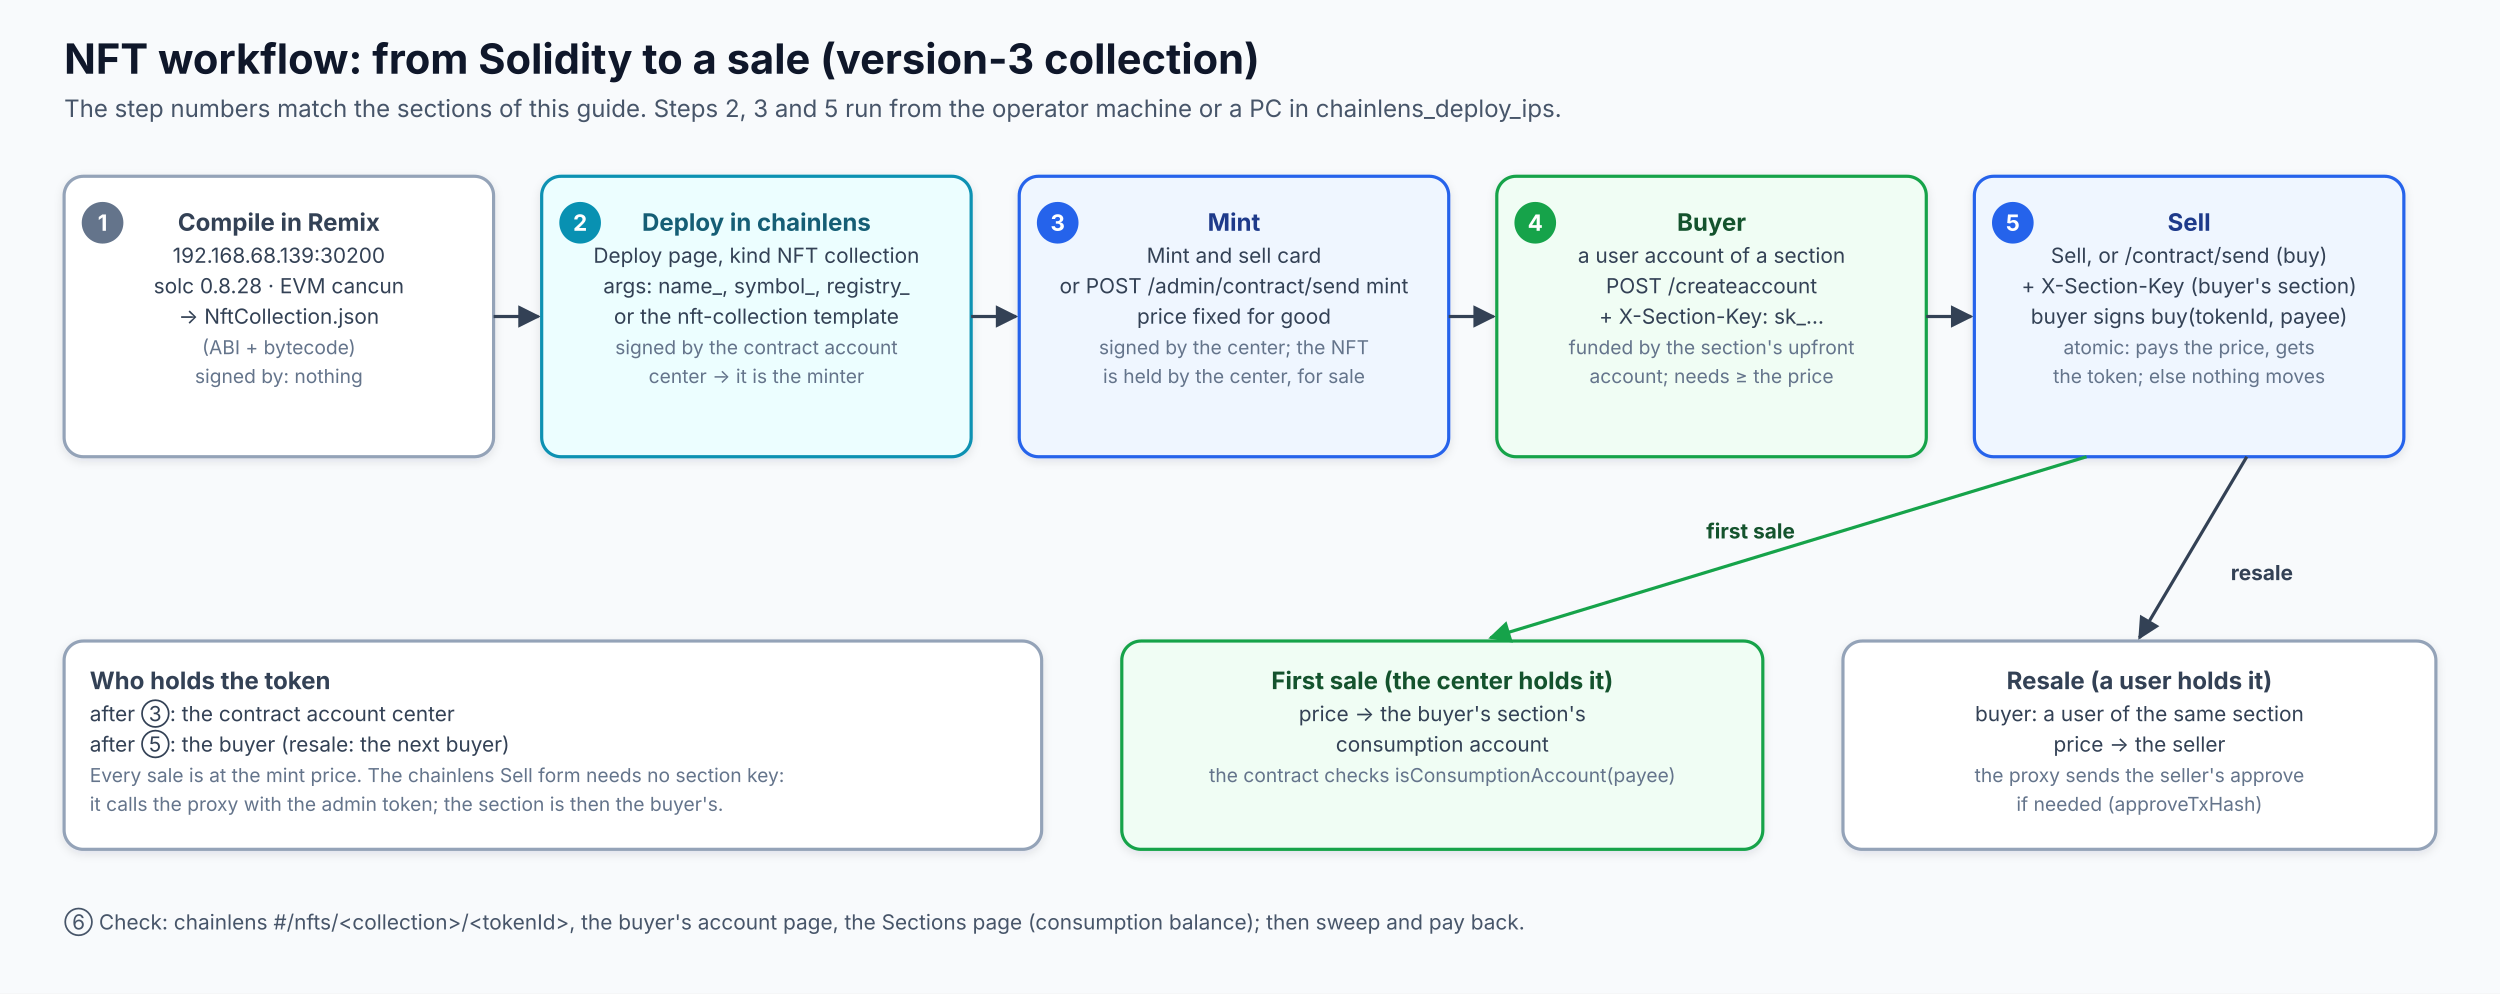
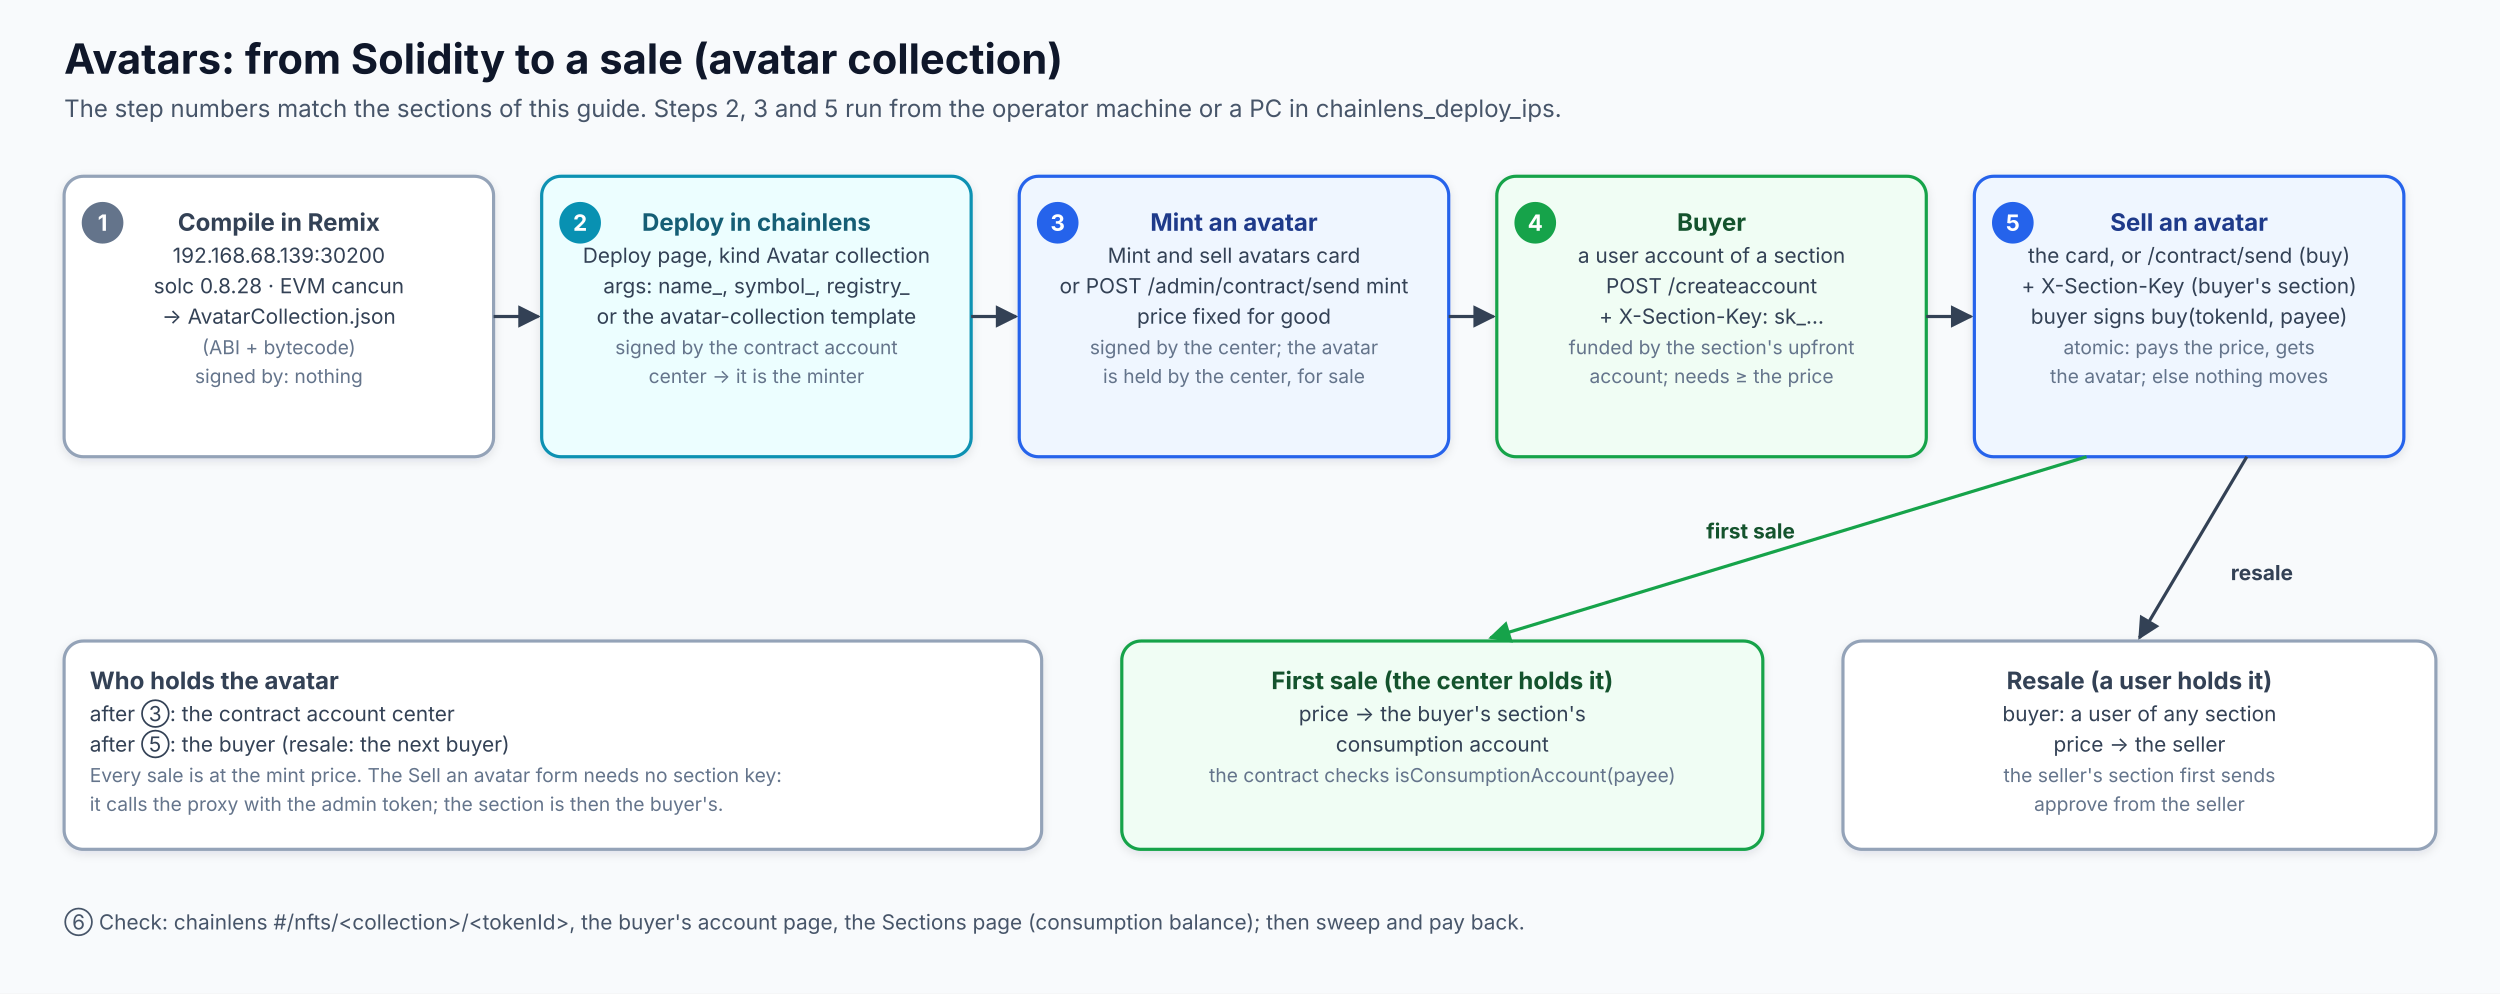
<svg xmlns="http://www.w3.org/2000/svg" width="1560" height="620" viewBox="0 0 1560 620" font-family="Inter, 'Segoe UI', Helvetica, Arial, sans-serif">
  <defs>
    <marker id="a" viewBox="0 0 10 10" refX="9" refY="5" markerWidth="7" markerHeight="7" orient="auto-start-reverse">
      <path d="M0,0 L10,5 L0,10 z" fill="#334155" />
    </marker>
    <marker id="aG" viewBox="0 0 10 10" refX="9" refY="5" markerWidth="7" markerHeight="7" orient="auto-start-reverse">
      <path d="M0,0 L10,5 L0,10 z" fill="#16a34a" />
    </marker>
    <marker id="aB" viewBox="0 0 10 10" refX="9" refY="5" markerWidth="7" markerHeight="7" orient="auto-start-reverse">
      <path d="M0,0 L10,5 L0,10 z" fill="#2563eb" />
    </marker>
    <marker id="aP" viewBox="0 0 10 10" refX="9" refY="5" markerWidth="7" markerHeight="7" orient="auto-start-reverse">
      <path d="M0,0 L10,5 L0,10 z" fill="#7c3aed" />
    </marker>
    <marker id="aC" viewBox="0 0 10 10" refX="9" refY="5" markerWidth="7" markerHeight="7" orient="auto-start-reverse">
      <path d="M0,0 L10,5 L0,10 z" fill="#0891b2" />
    </marker>
    <marker id="aM" viewBox="0 0 10 10" refX="9" refY="5" markerWidth="7" markerHeight="7" orient="auto-start-reverse">
      <path d="M0,0 L10,5 L0,10 z" fill="#059669" />
    </marker>
    <marker id="aR" viewBox="0 0 10 10" refX="9" refY="5" markerWidth="7" markerHeight="7" orient="auto-start-reverse">
      <path d="M0,0 L10,5 L0,10 z" fill="#e11d48" />
    </marker>
    <marker id="aO" viewBox="0 0 10 10" refX="9" refY="5" markerWidth="7" markerHeight="7" orient="auto-start-reverse">
      <path d="M0,0 L10,5 L0,10 z" fill="#f59e0b" />
    </marker>
    <filter id="sh" x="-5%" y="-5%" width="110%" height="115%">
      <feDropShadow dx="0" dy="2" stdDeviation="3" flood-color="#0f172a" flood-opacity="0.10" />
    </filter>
  </defs>
  <rect width="1560" height="620" fill="#f8fafc" />
-   <text x="40" y="46" font-size="26" fill="#0f172a" font-weight="700">NFT workflow: from Solidity to a sale (version-3 collection)</text>
+   <text x="40" y="46" font-size="26" fill="#0f172a" font-weight="700">Avatars: from Solidity to a sale (avatar collection)</text>
  <text x="40" y="73" font-size="15" fill="#475569">The step numbers match the sections of this guide. Steps 2, 3 and 5 run from the operator machine or a PC in chainlens_deploy_ips.</text>
  <rect x="40" y="110" width="268" height="175" rx="12" fill="#ffffff" stroke="#94a3b8" stroke-width="2" filter="url(#sh)" />
  <text x="174.0" y="144" font-size="15" fill="#334155" font-weight="700" text-anchor="middle">Compile in Remix</text>
  <text x="174.0" y="164" font-size="13" fill="#334155" font-weight="400" text-anchor="middle">192.168.68.139:30200</text>
  <text x="174.0" y="183" font-size="13" fill="#334155" font-weight="400" text-anchor="middle">solc 0.8.28 · EVM cancun</text>
-   <text x="174.0" y="202" font-size="13" fill="#334155" font-weight="400" text-anchor="middle">→ NftCollection.json</text>
+   <text x="174.0" y="202" font-size="13" fill="#334155" font-weight="400" text-anchor="middle">→ AvatarCollection.json</text>
  <text x="174.0" y="221" font-size="12" fill="#64748b" font-weight="400" text-anchor="middle">(ABI + bytecode)</text>
  <text x="174.0" y="239" font-size="12" fill="#64748b" font-weight="400" text-anchor="middle">signed by: nothing</text>
  <circle cx="64" cy="139" r="13" fill="#64748b" />
  <text x="64" y="144" font-size="14" fill="#ffffff" font-weight="700" text-anchor="middle">1</text>
  <path d="M308,197.5 L336,197.5" fill="none" stroke="#334155" stroke-width="2" marker-end="url(#a)" />
  <rect x="338" y="110" width="268" height="175" rx="12" fill="#ecfeff" stroke="#0891b2" stroke-width="2" filter="url(#sh)" />
  <text x="472.0" y="144" font-size="15" fill="#155e75" font-weight="700" text-anchor="middle">Deploy in chainlens</text>
-   <text x="472.0" y="164" font-size="13" fill="#334155" font-weight="400" text-anchor="middle">Deploy page, kind NFT collection</text>
+   <text x="472.0" y="164" font-size="13" fill="#334155" font-weight="400" text-anchor="middle">Deploy page, kind Avatar collection</text>
  <text x="472.0" y="183" font-size="13" fill="#334155" font-weight="400" text-anchor="middle">args: name_, symbol_, registry_</text>
-   <text x="472.0" y="202" font-size="13" fill="#334155" font-weight="400" text-anchor="middle">or the nft-collection template</text>
+   <text x="472.0" y="202" font-size="13" fill="#334155" font-weight="400" text-anchor="middle">or the avatar-collection template</text>
  <text x="472.0" y="221" font-size="12" fill="#64748b" font-weight="400" text-anchor="middle">signed by the contract account</text>
  <text x="472.0" y="239" font-size="12" fill="#64748b" font-weight="400" text-anchor="middle">center → it is the minter</text>
  <circle cx="362" cy="139" r="13" fill="#0891b2" />
  <text x="362" y="144" font-size="14" fill="#ffffff" font-weight="700" text-anchor="middle">2</text>
  <path d="M606,197.5 L634,197.5" fill="none" stroke="#334155" stroke-width="2" marker-end="url(#a)" />
  <rect x="636" y="110" width="268" height="175" rx="12" fill="#eff6ff" stroke="#2563eb" stroke-width="2" filter="url(#sh)" />
-   <text x="770.0" y="144" font-size="15" fill="#1e3a8a" font-weight="700" text-anchor="middle">Mint</text>
-   <text x="770.0" y="164" font-size="13" fill="#334155" font-weight="400" text-anchor="middle">Mint and sell card</text>
+   <text x="770.0" y="144" font-size="15" fill="#1e3a8a" font-weight="700" text-anchor="middle">Mint an avatar</text>
+   <text x="770.0" y="164" font-size="13" fill="#334155" font-weight="400" text-anchor="middle">Mint and sell avatars card</text>
  <text x="770.0" y="183" font-size="13" fill="#334155" font-weight="400" text-anchor="middle">or POST /admin/contract/send mint</text>
  <text x="770.0" y="202" font-size="13" fill="#334155" font-weight="400" text-anchor="middle">price fixed for good</text>
-   <text x="770.0" y="221" font-size="12" fill="#64748b" font-weight="400" text-anchor="middle">signed by the center; the NFT</text>
+   <text x="770.0" y="221" font-size="12" fill="#64748b" font-weight="400" text-anchor="middle">signed by the center; the avatar</text>
  <text x="770.0" y="239" font-size="12" fill="#64748b" font-weight="400" text-anchor="middle">is held by the center, for sale</text>
  <circle cx="660" cy="139" r="13" fill="#2563eb" />
  <text x="660" y="144" font-size="14" fill="#ffffff" font-weight="700" text-anchor="middle">3</text>
  <path d="M904,197.5 L932,197.5" fill="none" stroke="#334155" stroke-width="2" marker-end="url(#a)" />
  <rect x="934" y="110" width="268" height="175" rx="12" fill="#f0fdf4" stroke="#16a34a" stroke-width="2" filter="url(#sh)" />
  <text x="1068.0" y="144" font-size="15" fill="#14532d" font-weight="700" text-anchor="middle">Buyer</text>
  <text x="1068.0" y="164" font-size="13" fill="#334155" font-weight="400" text-anchor="middle">a user account of a section</text>
  <text x="1068.0" y="183" font-size="13" fill="#334155" font-weight="400" text-anchor="middle">POST /createaccount</text>
  <text x="1068.0" y="202" font-size="13" fill="#334155" font-weight="400" text-anchor="middle">+ X-Section-Key: sk_…</text>
  <text x="1068.0" y="221" font-size="12" fill="#64748b" font-weight="400" text-anchor="middle">funded by the section's upfront</text>
  <text x="1068.0" y="239" font-size="12" fill="#64748b" font-weight="400" text-anchor="middle">account; needs ≥ the price</text>
  <circle cx="958" cy="139" r="13" fill="#16a34a" />
  <text x="958" y="144" font-size="14" fill="#ffffff" font-weight="700" text-anchor="middle">4</text>
  <path d="M1202,197.5 L1230,197.5" fill="none" stroke="#334155" stroke-width="2" marker-end="url(#a)" />
  <rect x="1232" y="110" width="268" height="175" rx="12" fill="#eff6ff" stroke="#2563eb" stroke-width="2" filter="url(#sh)" />
-   <text x="1366.0" y="144" font-size="15" fill="#1e3a8a" font-weight="700" text-anchor="middle">Sell</text>
-   <text x="1366.0" y="164" font-size="13" fill="#334155" font-weight="400" text-anchor="middle">Sell, or /contract/send (buy)</text>
+   <text x="1366.0" y="144" font-size="15" fill="#1e3a8a" font-weight="700" text-anchor="middle">Sell an avatar</text>
+   <text x="1366.0" y="164" font-size="13" fill="#334155" font-weight="400" text-anchor="middle">the card, or /contract/send (buy)</text>
  <text x="1366.0" y="183" font-size="13" fill="#334155" font-weight="400" text-anchor="middle">+ X-Section-Key (buyer's section)</text>
  <text x="1366.0" y="202" font-size="13" fill="#334155" font-weight="400" text-anchor="middle">buyer signs buy(tokenId, payee)</text>
  <text x="1366.0" y="221" font-size="12" fill="#64748b" font-weight="400" text-anchor="middle">atomic: pays the price, gets</text>
-   <text x="1366.0" y="239" font-size="12" fill="#64748b" font-weight="400" text-anchor="middle">the token; else nothing moves</text>
+   <text x="1366.0" y="239" font-size="12" fill="#64748b" font-weight="400" text-anchor="middle">the avatar; else nothing moves</text>
  <circle cx="1256" cy="139" r="13" fill="#2563eb" />
  <text x="1256" y="144" font-size="14" fill="#ffffff" font-weight="700" text-anchor="middle">5</text>
  <rect x="700" y="400" width="400" height="130" rx="12" fill="#f0fdf4" stroke="#16a34a" stroke-width="2" filter="url(#sh)" />
  <text x="900.0" y="430" font-size="15" fill="#14532d" font-weight="700" text-anchor="middle">First sale (the center holds it)</text>
  <text x="900.0" y="450" font-size="13" fill="#334155" font-weight="400" text-anchor="middle">price → the buyer's section's</text>
  <text x="900.0" y="469" font-size="13" fill="#334155" font-weight="400" text-anchor="middle">consumption account</text>
  <text x="900.0" y="488" font-size="12" fill="#64748b" font-weight="400" text-anchor="middle">the contract checks isConsumptionAccount(payee)</text>
  <rect x="1150" y="400" width="370" height="130" rx="12" fill="#ffffff" stroke="#94a3b8" stroke-width="2" filter="url(#sh)" />
  <text x="1335.0" y="430" font-size="15" fill="#334155" font-weight="700" text-anchor="middle">Resale (a user holds it)</text>
-   <text x="1335.0" y="450" font-size="13" fill="#334155" font-weight="400" text-anchor="middle">buyer: a user of the same section</text>
+   <text x="1335.0" y="450" font-size="13" fill="#334155" font-weight="400" text-anchor="middle">buyer: a user of any section</text>
  <text x="1335.0" y="469" font-size="13" fill="#334155" font-weight="400" text-anchor="middle">price → the seller</text>
-   <text x="1335.0" y="488" font-size="12" fill="#64748b" font-weight="400" text-anchor="middle">the proxy sends the seller's approve</text>
-   <text x="1335.0" y="506" font-size="12" fill="#64748b" font-weight="400" text-anchor="middle">if needed (approveTxHash)</text>
+   <text x="1335.0" y="488" font-size="12" fill="#64748b" font-weight="400" text-anchor="middle">the seller's section first sends</text>
+   <text x="1335.0" y="506" font-size="12" fill="#64748b" font-weight="400" text-anchor="middle">approve from the seller</text>
  <path d="M1302,285 L930,398" fill="none" stroke="#16a34a" stroke-width="2" marker-end="url(#aG)" />
  <text x="1120" y="336" font-size="13" fill="#14532d" font-weight="700" text-anchor="end">first sale</text>
  <path d="M1402,285 L1335,398" fill="none" stroke="#334155" stroke-width="2" marker-end="url(#a)" />
  <text x="1392" y="362" font-size="13" fill="#334155" font-weight="700" text-anchor="start">resale</text>
  <rect x="40" y="400" width="610" height="130" rx="12" fill="#ffffff" stroke="#94a3b8" stroke-width="2" filter="url(#sh)" />
-   <text x="56" y="430" font-size="15" fill="#334155" font-weight="700" text-anchor="start">Who holds the token</text>
+   <text x="56" y="430" font-size="15" fill="#334155" font-weight="700" text-anchor="start">Who holds the avatar</text>
  <text x="56" y="450" font-size="13" fill="#334155" font-weight="400" text-anchor="start">after ③: the contract account center</text>
  <text x="56" y="469" font-size="13" fill="#334155" font-weight="400" text-anchor="start">after ⑤: the buyer (resale: the next buyer)</text>
-   <text x="56" y="488" font-size="12" fill="#64748b" font-weight="400" text-anchor="start">Every sale is at the mint price. The chainlens Sell form needs no section key:</text>
+   <text x="56" y="488" font-size="12" fill="#64748b" font-weight="400" text-anchor="start">Every sale is at the mint price. The Sell an avatar form needs no section key:</text>
  <text x="56" y="506" font-size="12" fill="#64748b" font-weight="400" text-anchor="start">it calls the proxy with the admin token; the section is then the buyer's.</text>
  <text x="40" y="580" font-size="13" fill="#475569" font-weight="400" text-anchor="start">⑥ Check: chainlens #/nfts/&lt;collection&gt;/&lt;tokenId&gt;, the buyer's account page, the Sections page (consumption balance); then sweep and pay back.</text>
</svg>
